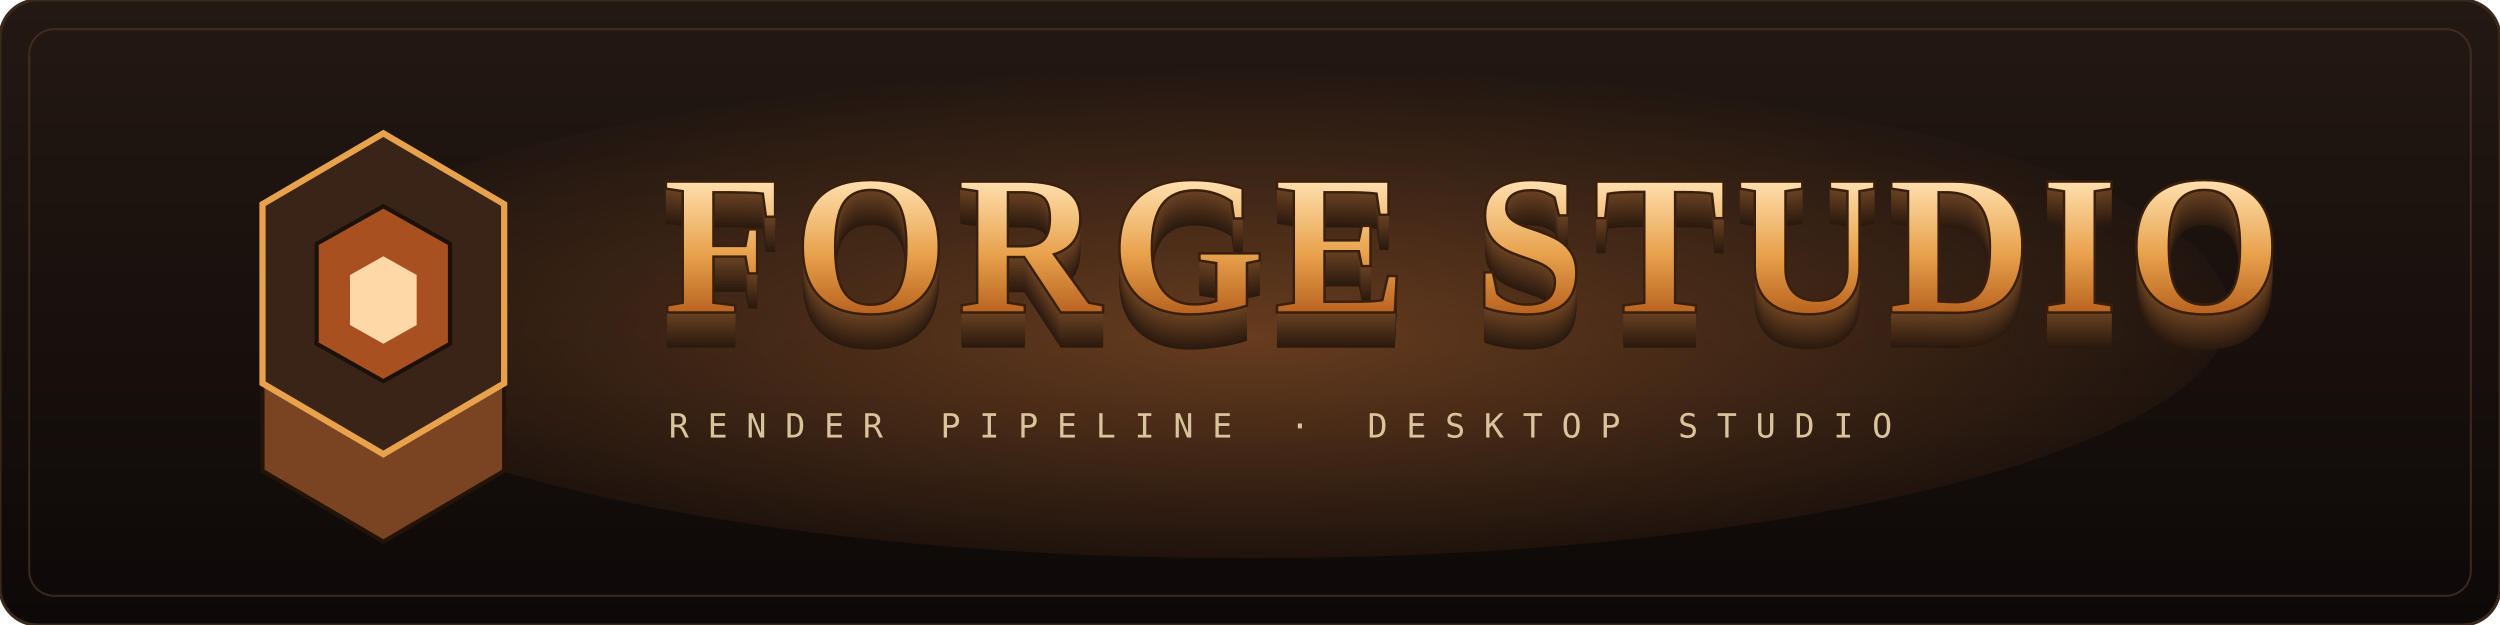
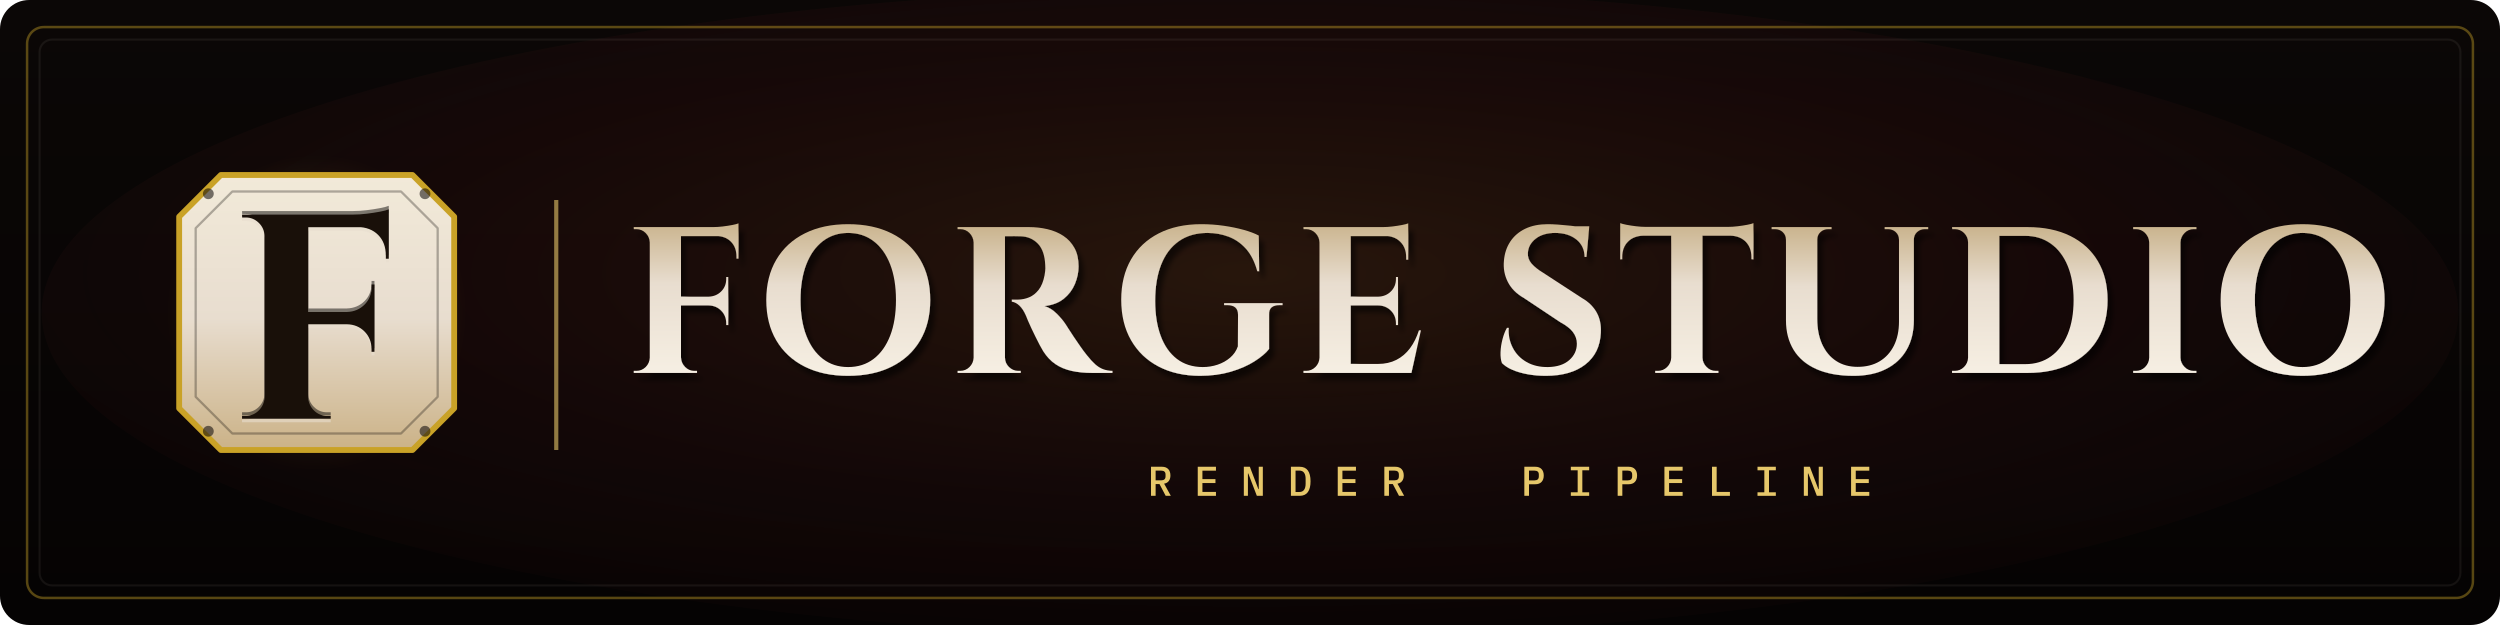
- <svg xmlns="http://www.w3.org/2000/svg" viewBox="0 0 1200 300" width="1200" height="300" role="img" aria-label="Forge Studio">
+ <svg xmlns="http://www.w3.org/2000/svg" viewBox="0 0 1200 300" width="1200" height="300" role="img" aria-label="Forge Studio, render pipeline">
  <defs>
-     <linearGradient id="face" x1="0" y1="0" x2="0" y2="1">
-       <stop offset="0" stop-color="#ffe0b0" />
-       <stop offset=".55" stop-color="#e8a24c" />
-       <stop offset="1" stop-color="#b8621f" />
+     <linearGradient id="platewm" x1="0" y1="0" x2="0" y2="1">
+       <stop offset="0" stop-color="#0b0706" />
+       <stop offset="1" stop-color="#050303" />
    </linearGradient>
-     <linearGradient id="plate" x1="0" y1="0" x2="0" y2="1">
-       <stop offset="0" stop-color="#241812" />
-       <stop offset="1" stop-color="#0d0908" />
+     <linearGradient id="irongwm" x1="0" y1="0" x2="0" y2="1">
+       <stop offset="0" stop-color="#241a13" />
+       <stop offset="1" stop-color="#0c0807" />
    </linearGradient>
-     <radialGradient id="glow" cx=".5" cy=".55" r=".55">
-       <stop offset="0" stop-color="#e8843c" stop-opacity=".38" />
-       <stop offset="1" stop-color="#e8843c" stop-opacity="0" />
+     <linearGradient id="plategwm" x1="0" y1="0" x2="0" y2="1">
+       <stop offset="0" stop-color="#f2ead9" />
+       <stop offset=".52" stop-color="#e8ddcf" />
+       <stop offset="1" stop-color="#cbb287" />
+     </linearGradient>
+     <linearGradient id="bonegwm" x1="0" y1="0" x2="0" y2="1">
+       <stop offset="0" stop-color="#f6efe3" />
+       <stop offset=".55" stop-color="#e8ddcf" />
+       <stop offset="1" stop-color="#c9b48f" />
+     </linearGradient>
+     <linearGradient id="wordgwm" x1="0" y1="0" x2="0" y2="1">
+       <stop offset="0" stop-color="#f6efe3" />
+       <stop offset=".6" stop-color="#e8ddcf" />
+       <stop offset="1" stop-color="#cab48e" />
+     </linearGradient>
+     <linearGradient id="brassgwm" x1="0" y1="0" x2="0" y2="1">
+       <stop offset="0" stop-color="#e6c76a" />
+       <stop offset="1" stop-color="#8a6c14" />
+     </linearGradient>
+     <radialGradient id="corewm" cx=".5" cy=".5" r=".5">
+       <stop offset="0" stop-color="#e8843c" stop-opacity=".28" />
+       <stop offset=".62" stop-color="#c9a227" stop-opacity=".10" />
+       <stop offset="1" stop-color="#c9a227" stop-opacity="0" />
    </radialGradient>
+     <radialGradient id="heatwm" cx=".5" cy=".44" r=".64">
+       <stop offset="0" stop-color="#e8843c" stop-opacity=".14" />
+       <stop offset=".55" stop-color="#7a1f1f" stop-opacity=".11" />
+       <stop offset="1" stop-color="#7a1f1f" stop-opacity="0" />
+     </radialGradient>
+     <filter id="shwm" x="-20%" y="-20%" width="140%" height="150%">
+       <feDropShadow dx="2.4" dy="3.4" stdDeviation="1.4" flood-color="#000" flood-opacity=".55" />
+     </filter>
  </defs>
-   <rect width="1200" height="300" rx="18" fill="url(#plate)" stroke="#3a281c" stroke-width="1.5" />
-   <rect x="14" y="14" width="1172" height="272" rx="12" fill="none" stroke="#4a3327" stroke-width="1" opacity=".7" />
-   <ellipse cx="600" cy="150" rx="470" ry="118" fill="url(#glow)" />
-   <g transform="translate(184,150)">
-     <path d="M-58 -52 L0 -86 L58 -52 L58 34 L0 68 L-58 34 Z" fill="#4a2c18" stroke="#2a1810" stroke-width="2" />
-     <path d="M-58 34 L0 68 L58 34 L58 76 L0 110 L-58 76 Z" fill="#7a4423" stroke="#241408" stroke-width="2" />
-     <path d="M-58 -52 L0 -86 L58 -52 L58 34 L0 68 L-58 34 Z" fill="#3a2418" stroke="#e8a24c" stroke-width="3" />
-     <path d="M-32 -33 L0 -51 L32 -33 L32 15 L0 33 L-32 15 Z" fill="#a8501f" stroke="#1b1109" stroke-width="2" />
-     <path d="M-16 -18 L0 -27 L16 -18 L16 6 L0 15 L-16 6 Z" fill="#ffd8a8" />
+   <rect x="0" y="0" width="1200" height="300" rx="14" fill="url(#platewm)" />
+   <ellipse cx="600" cy="150" rx="580" ry="156" fill="url(#heatwm)" />
+   <rect x="13" y="13" width="1174" height="274" rx="8" fill="none" stroke="#c9a227" stroke-opacity=".42" stroke-width="1.2" />
+   <rect x="19" y="19" width="1162" height="262" rx="6" fill="none" stroke="#e8ddcf" stroke-opacity=".07" stroke-width="1" />
+   <g>
+     <ellipse cx="152" cy="150" rx="72" ry="76" fill="url(#corewm)" />
+     <path d="M 106 84 L 198 84 L 218 104 L 218 196 L 198 216 L 106 216 L 86 196 L 86 104 Z" fill="url(#plategwm)" stroke="#c9a227" stroke-width="2.8" stroke-linejoin="round" />
+     <path d="M 111.52 91.92 L 192.48 91.92 L 210.08 109.52 L 210.08 190.48 L 192.48 208.08 L 111.52 208.08 L 93.92 190.48 L 93.92 109.52 Z" fill="none" stroke="#0a0706" stroke-opacity=".30" stroke-width="1.1" stroke-linejoin="round" />
+     <g transform="translate(0 -1.7)" opacity=".5">
+       <path transform="translate(110.33 201) scale(0.14 -0.14)" d="M268.783 700V0H118.786V700ZM495.783 366.071V323.929H265.783V366.071ZM544.854 700V656.858H265.783V700ZM495.783 325.929V229.573H485.783V238.502Q485.783 274.894 461.765 299.108Q437.748 323.322 401.356 323.929V325.929ZM495.783 460.427V364.071H401.356V366.071Q437.748 367.071 462.069 391.589Q486.39 416.106 485.783 452.498V460.427ZM544.854 659.858V548.538H534.854V559.288Q534.854 603.573 508.515 630.215Q482.176 656.858 437.285 657.465V659.858ZM544.854 718V689L422.854 700Q444.854 700 469.354 703.0Q493.854 706 514.854 710.0Q535.854 714 544.854 718ZM121.786 73V0H41.786V10Q41.786 10 48.286 10.0Q54.786 10 54.786 10Q80.786 10 99.286 28.5Q117.786 47 118.786 73ZM121.786 627H118.786Q118.179 653 99.36 671.5Q80.54 690 54.786 690Q54.786 690 48.483 690.0Q42.179 690 42.179 690L41.786 700H121.786ZM265.783 73H268.783Q269.783 47 288.283 28.5Q306.783 10 332.783 10Q332.783 10 338.783 10.0Q344.783 10 345.783 10V0H265.783Z" fill="#0a0706" />
+     </g>
+     <g transform="translate(0 1.7)" opacity=".6">
+       <path transform="translate(110.33 201) scale(0.14 -0.14)" d="M268.783 700V0H118.786V700ZM495.783 366.071V323.929H265.783V366.071ZM544.854 700V656.858H265.783V700ZM495.783 325.929V229.573H485.783V238.502Q485.783 274.894 461.765 299.108Q437.748 323.322 401.356 323.929V325.929ZM495.783 460.427V364.071H401.356V366.071Q437.748 367.071 462.069 391.589Q486.39 416.106 485.783 452.498V460.427ZM544.854 659.858V548.538H534.854V559.288Q534.854 603.573 508.515 630.215Q482.176 656.858 437.285 657.465V659.858ZM544.854 718V689L422.854 700Q444.854 700 469.354 703.0Q493.854 706 514.854 710.0Q535.854 714 544.854 718ZM121.786 73V0H41.786V10Q41.786 10 48.286 10.0Q54.786 10 54.786 10Q80.786 10 99.286 28.5Q117.786 47 118.786 73ZM121.786 627H118.786Q118.179 653 99.36 671.5Q80.54 690 54.786 690Q54.786 690 48.483 690.0Q42.179 690 42.179 690L41.786 700H121.786ZM265.783 73H268.783Q269.783 47 288.283 28.5Q306.783 10 332.783 10Q332.783 10 338.783 10.0Q344.783 10 345.783 10V0H265.783Z" fill="#e8ddcf" />
+     </g>
+     <g fill="#191009">
+       <path transform="translate(110.33 201) scale(0.14 -0.14)" d="M268.783 700V0H118.786V700ZM495.783 366.071V323.929H265.783V366.071ZM544.854 700V656.858H265.783V700ZM495.783 325.929V229.573H485.783V238.502Q485.783 274.894 461.765 299.108Q437.748 323.322 401.356 323.929V325.929ZM495.783 460.427V364.071H401.356V366.071Q437.748 367.071 462.069 391.589Q486.39 416.106 485.783 452.498V460.427ZM544.854 659.858V548.538H534.854V559.288Q534.854 603.573 508.515 630.215Q482.176 656.858 437.285 657.465V659.858ZM544.854 718V689L422.854 700Q444.854 700 469.354 703.0Q493.854 706 514.854 710.0Q535.854 714 544.854 718ZM121.786 73V0H41.786V10Q41.786 10 48.286 10.0Q54.786 10 54.786 10Q80.786 10 99.286 28.5Q117.786 47 118.786 73ZM121.786 627H118.786Q118.179 653 99.36 671.5Q80.54 690 54.786 690Q54.786 690 48.483 690.0Q42.179 690 42.179 690L41.786 700H121.786ZM265.783 73H268.783Q269.783 47 288.283 28.5Q306.783 10 332.783 10Q332.783 10 338.783 10.0Q344.783 10 345.783 10V0H265.783Z" />
+     </g>
+     <circle cx="204" cy="93" r="2.6" fill="#0a0706" fill-opacity=".55" />
+     <circle cx="204" cy="207" r="2.6" fill="#0a0706" fill-opacity=".55" />
+     <circle cx="100" cy="207" r="2.6" fill="#0a0706" fill-opacity=".55" />
+     <circle cx="100" cy="93" r="2.6" fill="#0a0706" fill-opacity=".55" />
+   </g>
+   <line x1="267" y1="96" x2="267" y2="216" stroke="#e6c76a" stroke-opacity=".6" stroke-width="2" />
+   <g fill="url(#wordgwm)" filter="url(#shwm)">
+     <path transform="translate(300 179) scale(0.1 -0.1)" d="M268.783 700V0H118.786V700ZM495.783 366.071V323.929H265.783V366.071ZM544.854 700V656.858H265.783V700ZM495.783 325.929V229.573H485.783V238.502Q485.783 274.894 461.765 299.108Q437.748 323.322 401.356 323.929V325.929ZM495.783 460.427V364.071H401.356V366.071Q437.748 367.071 462.069 391.589Q486.39 416.106 485.783 452.498V460.427ZM544.854 659.858V548.538H534.854V559.288Q534.854 603.573 508.515 630.215Q482.176 656.858 437.285 657.465V659.858ZM544.854 718V689L422.854 700Q444.854 700 469.354 703.0Q493.854 706 514.854 710.0Q535.854 714 544.854 718ZM121.786 73V0H41.786V10Q41.786 10 48.286 10.0Q54.786 10 54.786 10Q80.786 10 99.286 28.5Q117.786 47 118.786 73ZM121.786 627H118.786Q118.179 653 99.36 671.5Q80.54 690 54.786 690Q54.786 690 48.483 690.0Q42.179 690 42.179 690L41.786 700H121.786ZM265.783 73H268.783Q269.783 47 288.283 28.5Q306.783 10 332.783 10Q332.783 10 338.783 10.0Q344.783 10 345.783 10V0H265.783Z" />
+     <path transform="translate(362.93 179) scale(0.1 -0.1)" d="M441.749 714Q562.106 714 650.695 669.714Q739.284 625.428 787.516 544.036Q835.748 462.643 835.748 350Q835.748 237.964 787.516 156.268Q739.284 74.572 650.695 30.286Q562.106 -14 441.749 -14Q321.786 -14 233.5 30.286Q145.215 74.572 96.983 155.964Q48.751 237.357 48.751 350Q48.751 462.036 96.983 543.732Q145.215 625.428 233.5 669.714Q321.786 714 441.749 714ZM441.749 28.142Q512.786 28.142 564.143 67.41Q615.501 106.678 643.412 178.643Q671.323 250.607 671.323 350Q671.323 449.393 643.412 521.357Q615.501 593.322 564.143 632.59Q512.786 671.858 441.749 671.858Q371.713 671.858 320.355 632.59Q268.998 593.322 241.087 521.357Q213.176 449.393 213.176 350Q213.176 250.607 241.087 178.643Q268.998 106.678 320.355 67.41Q371.713 28.142 441.749 28.142Z" />
+     <path transform="translate(455.14 179) scale(0.1 -0.1)" d="M259.426 700H388.283Q433.283 700 476.158 690.036Q519.033 680.071 552.532 658Q586.032 635.928 605.907 599.91Q625.781 563.893 625.781 511.393Q625.781 469.464 608.442 427.589Q591.102 385.714 555.031 356.393Q518.959 327.071 461.853 321Q494.03 310.964 520.709 284.911Q547.387 258.858 564.208 232.786Q565.423 230.965 575.583 214.804Q585.744 198.643 601.387 175.197Q617.03 151.75 633.781 127.786Q650.531 103.821 664.924 86Q686.745 58.536 704.924 42.143Q723.102 25.75 742.96 18.179Q762.817 10.607 788.781 10V0H691.283Q636.784 0 592.659 9.75Q548.534 19.5 514.91 42.125Q481.285 64.75 456.179 103.785Q448.322 116.285 438.768 134.678Q429.214 153.07 418.91 173.803Q408.606 194.535 399.41 214.16Q390.213 233.786 383.284 249.857Q376.355 265.929 373.141 275Q359.605 306.678 342.069 322.821Q324.533 338.964 305.426 342V352Q307.854 352 316.979 351.804Q326.105 351.607 335.962 352Q363.176 352.393 388.712 363.036Q414.248 373.678 433.963 398.714Q453.678 423.749 462.214 467.535Q463.999 476.714 465.392 488.964Q466.785 501.214 465.785 516Q462.964 587.643 430.071 621.161Q397.178 654.679 347.856 655.858Q333.82 656.643 317.373 656.447Q300.926 656.251 287.604 656.251Q274.282 656.251 269.426 656.251Q269.426 656.643 266.926 667.483Q264.426 678.322 261.926 689.161Q259.426 700 259.426 700ZM272.426 700V0H121.822V700ZM124.822 73V0H44.822V10Q46.036 10 51.626 10.0Q57.215 10 57.822 10Q83.822 10 102.322 28.5Q120.822 47 121.822 73ZM124.822 627H121.822Q120.822 653 102.322 671.5Q83.822 690 57.822 690Q57.215 690 51.626 690.0Q46.036 690 44.822 690V700H124.822ZM269.426 73H272.426Q272.426 47 291.426 28.5Q310.426 10 336.426 10Q337.64 10 342.729 10.0Q347.818 10 348.426 10V0H269.426Z" />
+     <path transform="translate(533.7 179) scale(0.1 -0.1)" d="M754.534 280V115Q730.927 85 683.427 55.0Q635.927 25 569.714 5.5Q503.5 -14 422.643 -14Q309.357 -13.607 224.411 30.679Q139.465 74.964 92.143 156.768Q44.822 238.572 44.822 351.214Q44.822 462.643 91.536 544.036Q138.251 625.428 224.715 669.714Q311.179 714 428.714 714Q483.714 714 535.91 706.518Q588.106 699.036 632.106 686.875Q676.105 674.714 705.105 659.357L706.892 488.001H697.892Q679.249 556.322 643.231 596.429Q607.214 636.536 559.767 654.197Q512.32 671.858 459.07 671.858Q377.498 671.858 321.391 632.286Q265.283 592.715 236.569 519.84Q207.854 446.964 207.854 345.143Q207.854 248.786 234.444 177.428Q261.033 106.071 311.98 67.303Q362.927 28.535 435.999 28.142Q473.321 28.142 507.446 39.553Q541.572 50.964 567.554 73.196Q593.537 95.428 604.537 127.285L605.537 280Q605.537 325 554.537 325H538.537V335H819.534V325H804.534Q752.534 325 754.534 280Z" />
+     <path transform="translate(621.47 179) scale(0.1 -0.1)" d="M268.783 700V0H118.786V700ZM532.712 43.142 556.996 0H265.783V43.142ZM495.783 366.071V323.929H265.783V366.071ZM544.854 700V656.858H265.783V700ZM605.854 204.498 559.996 0H363.641L399.641 43.142Q449.605 43.142 487.962 62.678Q526.319 82.214 553.39 118.588Q580.461 154.963 596.088 204.498ZM495.783 325.929V229.573H485.783V238.502Q485.783 274.894 461.765 299.108Q437.748 323.322 401.356 323.929V325.929ZM495.783 460.427V364.071H401.356V366.071Q437.748 367.071 462.069 391.589Q486.39 416.106 485.783 452.498V460.427ZM544.854 659.858V543.431H534.854V555.359Q534.854 601.216 507.533 629.037Q480.212 656.858 433.356 657.858V659.858ZM544.854 718V689L422.854 700Q444.854 700 469.354 703.0Q493.854 706 514.854 710.0Q535.854 714 544.854 718ZM121.786 73V0H41.786V10Q41.786 10 48.286 10.0Q54.786 10 54.786 10Q80.786 10 99.286 28.5Q117.786 47 118.786 73ZM121.786 627H118.786Q118.179 653 99.36 671.5Q80.54 690 54.786 690Q54.786 690 48.483 690.0Q42.179 690 42.179 690L41.786 700H121.786Z" />
+     <path transform="translate(715.24 179) scale(0.1 -0.1)" d="M277.106 714Q296.749 714 326.48 712.0Q356.212 710 387.372 706.5Q418.532 703 442.443 699.5Q466.353 696 474.96 692L462.818 556.715H453.211Q453.211 608.965 414.443 640.411Q375.675 671.858 312.283 671.858Q253.641 671.858 218.426 644.036Q183.212 616.214 181.391 575.678Q179.569 546.357 199.605 524.196Q219.64 502.036 251.139 483.071L442.068 358.747Q487.853 332.569 511.21 290.855Q534.566 249.141 531.531 193.035Q527.281 95.464 457.353 40.732Q387.426 -14 267.427 -14Q222.785 -14 181.482 -6.572Q140.179 0.857 107.857 14.571Q75.536 28.285 56.75 47.071Q48.893 68.535 50.107 99.821Q51.322 131.106 59.875 163.07Q68.428 195.034 80.893 216.427H89.893Q86.107 164.82 108.357 121.356Q130.606 77.892 174.517 52.624Q218.427 27.357 278.212 28.142Q343.533 29.321 379.997 61.482Q416.462 93.643 416.462 140.286Q416.462 171.107 397.659 196.125Q378.855 221.143 336.785 243.607L162.391 359.681Q108.714 390.11 84.875 437.27Q61.036 484.43 66.5 538.929Q70.75 590.643 96.821 630.25Q122.893 669.857 168.464 691.928Q214.035 714 277.106 714ZM476.174 704 474.353 683H356.462V704Z" />
+     <path transform="translate(776.3 179) scale(0.1 -0.1)" d="M408.783 697V0H258.786V697ZM653.641 701V658.858H13.929V701ZM653.641 661.858V544.431L643.641 545.431V556.359Q643.641 602.609 616.123 630.233Q588.606 657.858 542.142 658.858V661.858ZM653.641 719V690L531.641 701Q553.641 701 578.141 704.0Q602.641 707 623.641 711.0Q644.641 715 653.641 719ZM261.786 73V0H181.786V10Q181.786 10 188.286 10.0Q194.786 10 194.786 10Q220.786 10 239.286 28.5Q257.786 47 258.786 73ZM405.783 73H408.783Q409.783 47 428.283 28.5Q446.783 10 472.783 10Q472.783 10 479.283 10.0Q485.783 10 485.783 10V0H405.783ZM125.427 661.858V658.858Q78.571 657.858 51.25 630.233Q23.929 602.609 23.929 556.359V545.431L13.929 544.431V661.858ZM13.929 719Q23.929 715 44.429 711.0Q64.929 707 89.929 704.0Q114.929 701 135.929 701L13.929 690Z" />
+     <path transform="translate(846.58 179) scale(0.1 -0.1)" d="M256.854 700V260Q256.854 189.214 280.622 137.25Q304.39 85.285 347.837 57.214Q391.283 29.142 450.641 29.142Q512.176 29.142 556.409 55.714Q600.641 82.285 624.999 131.053Q649.356 179.821 649.356 247V700H720.641V253.071Q720.641 171.428 686.23 111.411Q651.819 51.393 587.176 18.696Q522.534 -14 432.427 -14Q325.749 -14 252.928 18.5Q180.107 51 143.483 110.714Q106.858 170.428 106.858 252.071V700ZM109.858 700V640H106.858Q106.858 662 91.358 676.0Q75.858 690 53.858 690Q53.858 690 45.858 690.0Q37.858 690 37.858 690V700ZM325.854 700V690Q325.854 690 317.854 690.0Q309.854 690 309.854 690Q287.854 690 272.354 676.0Q256.854 662 256.854 640H254.854V700ZM652.356 700V640H649.356Q649.356 662 633.856 676.0Q618.356 690 596.356 690Q596.356 690 588.356 690.0Q580.356 690 580.356 690V700ZM789.641 700V690Q789.641 690 781.641 690.0Q773.641 690 773.641 690Q751.641 690 736.141 676.0Q720.641 662 720.641 640H718.641V700Z" />
+     <path transform="translate(932.79 179) scale(0.1 -0.1)" d="M405.071 700Q522.999 700 608.963 657.714Q694.927 615.428 741.642 536.732Q788.356 458.036 788.356 350Q788.356 241.964 741.642 163.464Q694.927 84.964 608.963 42.482Q522.999 0 405.071 0H166.786L165.786 42.142Q194.928 42.142 226.446 42.142Q257.963 42.142 287.731 42.142Q317.499 42.142 341.303 42.142Q365.107 42.142 379.018 42.142Q392.929 42.142 392.929 42.142Q464.965 42.142 516.93 79.714Q568.895 117.285 597.109 186.25Q625.324 255.214 625.324 350Q625.324 444.786 597.109 513.75Q568.895 582.715 516.733 620.286Q464.572 657.858 392.929 657.858Q392.929 657.858 378.321 657.858Q363.714 657.858 338.714 657.858Q313.713 657.858 282.945 657.858Q252.177 657.858 219.16 657.858Q186.142 657.858 155.786 657.858V700ZM268.783 700V0H118.786V700ZM121.786 73V0H41.786V10Q41.786 10 48.286 10.0Q54.786 10 54.786 10Q80.786 10 99.286 28.5Q117.786 47 118.786 73ZM121.786 627H118.786Q118.786 653 99.786 671.5Q80.786 690 54.786 690Q54.786 690 48.786 690.0Q42.786 690 42.786 690L41.786 700H121.786Z" />
+     <path transform="translate(1019.73 179) scale(0.1 -0.1)" d="M268.783 700V0H118.786V700ZM121.786 73V0H41.786V10Q41.786 10 48.286 10.0Q54.786 10 54.786 10Q80.786 10 99.286 28.5Q117.786 47 118.786 73ZM121.786 627H118.786Q117.786 653 99.286 671.5Q80.786 690 54.786 690Q54.786 690 48.286 690.0Q41.786 690 41.786 690V700H121.786ZM265.783 73H268.783Q269.783 47 288.283 28.5Q306.783 10 332.783 10Q332.783 10 338.783 10.0Q344.783 10 345.783 10V0H265.783ZM265.783 627V700H345.783V690Q344.783 690 338.783 690.0Q332.783 690 332.783 690Q306.783 690 288.283 671.5Q269.783 653 268.783 627Z" />
+     <path transform="translate(1061.02 179) scale(0.1 -0.1)" d="M441.749 714Q562.106 714 650.695 669.714Q739.284 625.428 787.516 544.036Q835.748 462.643 835.748 350Q835.748 237.964 787.516 156.268Q739.284 74.572 650.695 30.286Q562.106 -14 441.749 -14Q321.786 -14 233.5 30.286Q145.215 74.572 96.983 155.964Q48.751 237.357 48.751 350Q48.751 462.036 96.983 543.732Q145.215 625.428 233.5 669.714Q321.786 714 441.749 714ZM441.749 28.142Q512.786 28.142 564.143 67.41Q615.501 106.678 643.412 178.643Q671.323 250.607 671.323 350Q671.323 449.393 643.412 521.357Q615.501 593.322 564.143 632.59Q512.786 671.858 441.749 671.858Q371.713 671.858 320.355 632.59Q268.998 593.322 241.087 521.357Q213.176 449.393 213.176 350Q213.176 250.607 241.087 178.643Q268.998 106.678 320.355 67.41Q371.713 28.142 441.749 28.142Z" />
  </g>
  <g>
-     <text x="318" y="166.9" font-family="Georgia,'Times New Roman',serif" font-size="96" font-weight="700" letter-spacing="4" fill="rgb(44,26,15)">FORGE STUDIO</text>
-     <text x="318" y="165.6" font-family="Georgia,'Times New Roman',serif" font-size="96" font-weight="700" letter-spacing="4" fill="rgb(48,29,16)">FORGE STUDIO</text>
-     <text x="318" y="164.3" font-family="Georgia,'Times New Roman',serif" font-size="96" font-weight="700" letter-spacing="4" fill="rgb(53,32,18)">FORGE STUDIO</text>
-     <text x="318" y="163.0" font-family="Georgia,'Times New Roman',serif" font-size="96" font-weight="700" letter-spacing="4" fill="rgb(58,35,19)">FORGE STUDIO</text>
-     <text x="318" y="161.7" font-family="Georgia,'Times New Roman',serif" font-size="96" font-weight="700" letter-spacing="4" fill="rgb(63,38,21)">FORGE STUDIO</text>
-     <text x="318" y="160.4" font-family="Georgia,'Times New Roman',serif" font-size="96" font-weight="700" letter-spacing="4" fill="rgb(68,42,22)">FORGE STUDIO</text>
-     <text x="318" y="159.1" font-family="Georgia,'Times New Roman',serif" font-size="96" font-weight="700" letter-spacing="4" fill="rgb(73,45,24)">FORGE STUDIO</text>
-     <text x="318" y="157.8" font-family="Georgia,'Times New Roman',serif" font-size="96" font-weight="700" letter-spacing="4" fill="rgb(78,48,25)">FORGE STUDIO</text>
-     <text x="318" y="156.5" font-family="Georgia,'Times New Roman',serif" font-size="96" font-weight="700" letter-spacing="4" fill="rgb(83,51,27)">FORGE STUDIO</text>
-     <text x="318" y="155.2" font-family="Georgia,'Times New Roman',serif" font-size="96" font-weight="700" letter-spacing="4" fill="rgb(88,55,28)">FORGE STUDIO</text>
-     <text x="318" y="153.9" font-family="Georgia,'Times New Roman',serif" font-size="96" font-weight="700" letter-spacing="4" fill="rgb(93,58,30)">FORGE STUDIO</text>
-     <text x="318" y="152.6" font-family="Georgia,'Times New Roman',serif" font-size="96" font-weight="700" letter-spacing="4" fill="rgb(98,61,31)">FORGE STUDIO</text>
-     <text x="318" y="151.3" font-family="Georgia,'Times New Roman',serif" font-size="96" font-weight="700" letter-spacing="4" fill="rgb(103,64,33)">FORGE STUDIO</text>
+     <path transform="translate(550.8 238) scale(0.02 -0.02)" d="M195 0H84V698H345Q445 698 497.5 642.0Q550 586 550 488Q550 408 511.0 356.0Q472 304 399 292L560 0H436L288 282H195ZM329 372Q433 372 433 467V510Q433 605 329 605H195V372Z" fill="#e6c76a" />
+     <path transform="translate(573.2 238) scale(0.02 -0.02)" d="M86 0V698H523V604H198V401H511V307H198V94H523V0Z" fill="#e6c76a" />
+     <path transform="translate(595.6 238) scale(0.02 -0.02)" d="M179 537H170V0H72V698H216L421 161H430V698H528V0H384Z" fill="#e6c76a" />
+     <path transform="translate(618 238) scale(0.02 -0.02)" d="M82 698H290Q424 698 488.5 609.0Q553 520 553 349Q553 178 488.5 89.0Q424 0 290 0H82ZM283 92Q360 92 397.5 143.5Q435 195 435 291V407Q435 503 397.5 554.5Q360 606 283 606H193V92Z" fill="#e6c76a" />
+     <path transform="translate(640.4 238) scale(0.02 -0.02)" d="M86 0V698H523V604H198V401H511V307H198V94H523V0Z" fill="#e6c76a" />
+     <path transform="translate(662.8 238) scale(0.02 -0.02)" d="M195 0H84V698H345Q445 698 497.5 642.0Q550 586 550 488Q550 408 511.0 356.0Q472 304 399 292L560 0H436L288 282H195ZM329 372Q433 372 433 467V510Q433 605 329 605H195V372Z" fill="#e6c76a" />
+     <path transform="translate(730 238) scale(0.02 -0.02)" d="M84 0V698H345Q445 698 497.5 642.0Q550 586 550 488Q550 390 497.5 334.0Q445 278 345 278H196V0ZM196 371H328Q432 371 432 467V510Q432 605 328 605H196Z" fill="#e6c76a" />
+     <path transform="translate(752.4 238) scale(0.02 -0.02)" d="M80 0V85H244V613H80V698H520V613H356V85H520V0Z" fill="#e6c76a" />
+     <path transform="translate(774.8 238) scale(0.02 -0.02)" d="M84 0V698H345Q445 698 497.5 642.0Q550 586 550 488Q550 390 497.5 334.0Q445 278 345 278H196V0ZM196 371H328Q432 371 432 467V510Q432 605 328 605H196Z" fill="#e6c76a" />
+     <path transform="translate(797.2 238) scale(0.02 -0.02)" d="M86 0V698H523V604H198V401H511V307H198V94H523V0Z" fill="#e6c76a" />
+     <path transform="translate(819.6 238) scale(0.02 -0.02)" d="M108 0V698H220V94H538V0Z" fill="#e6c76a" />
+     <path transform="translate(842 238) scale(0.02 -0.02)" d="M80 0V85H244V613H80V698H520V613H356V85H520V0Z" fill="#e6c76a" />
+     <path transform="translate(864.4 238) scale(0.02 -0.02)" d="M179 537H170V0H72V698H216L421 161H430V698H528V0H384Z" fill="#e6c76a" />
+     <path transform="translate(886.8 238) scale(0.02 -0.02)" d="M86 0V698H523V604H198V401H511V307H198V94H523V0Z" fill="#e6c76a" />
  </g>
-   <text x="318" y="150" font-family="Georgia,'Times New Roman',serif" font-size="96" font-weight="700" letter-spacing="4" fill="url(#face)" stroke="#3a1f0c" stroke-width="1.2">FORGE STUDIO</text>
-   <text x="321" y="210" font-family="ui-monospace,Consolas,monospace" font-size="16" letter-spacing="9" fill="#d9c49b">RENDER PIPELINE · DESKTOP STUDIO</text>
</svg>
